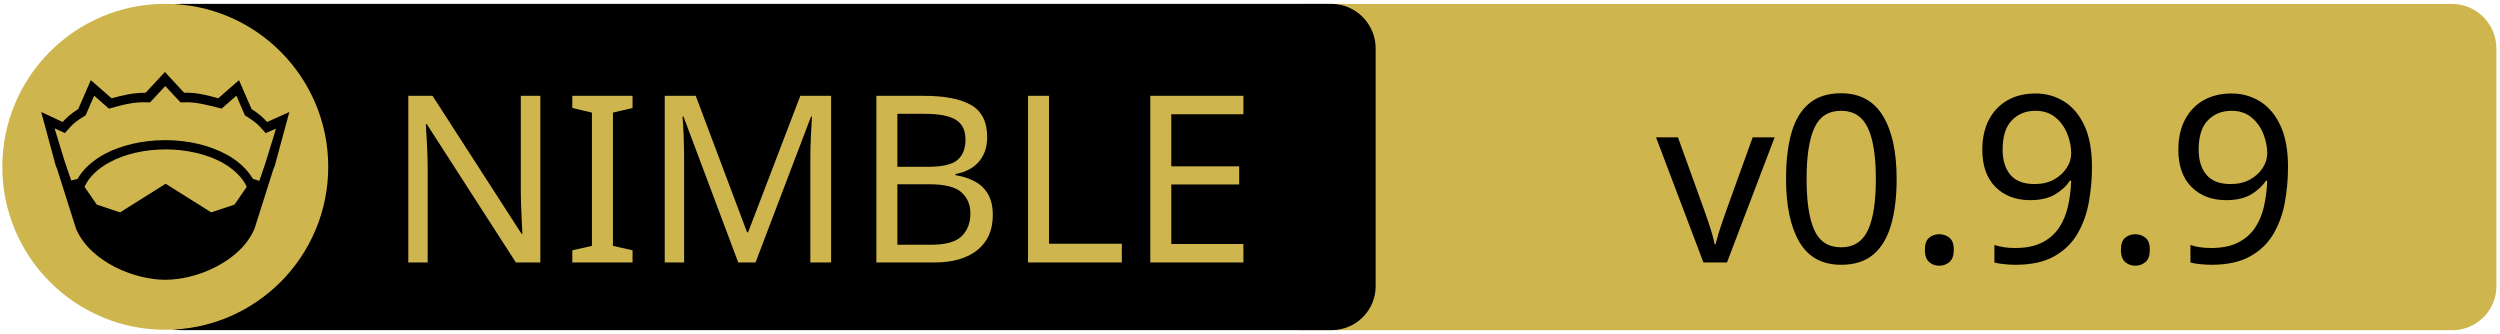
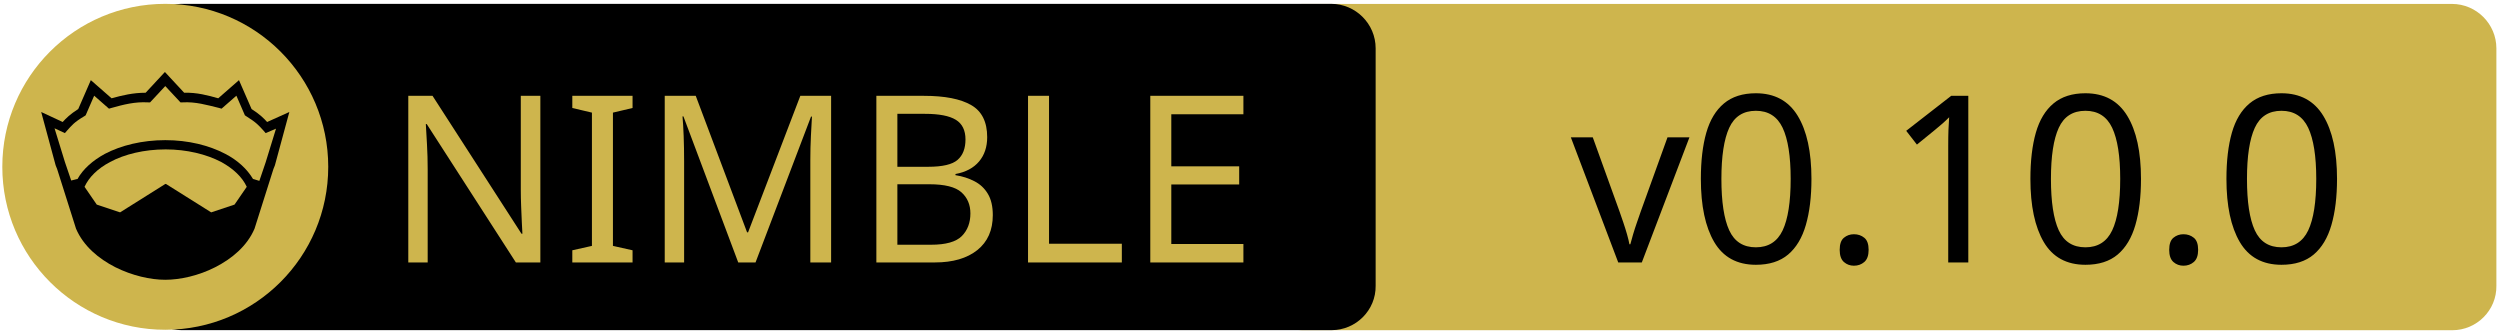
<svg xmlns="http://www.w3.org/2000/svg" xmlns:xlink="http://www.w3.org/1999/xlink" width="675" height="90" xml:space="preserve" version="1.1">
  <a xlink:href="https://github.com/luisacosta828/pgxcrown">
    <g>
      <path fill="#CEB54D" id="svg_15" d="m662.123,89.159l-310.5,0c-6.6,0 -12,-5.4 -12,-12l0,-64.1c0,-6.6 5.4,-12 12,-12l310.4,0c6.6,0 12,5.4 12,12l0,64.1c0.1,6.6 -5.3,12 -11.9,12z" />
      <path id="svg_1" d="m359.524,89.139l-310.5,0c-6.6,0 -12,-5.4 -12,-12l0,-64.1c0,-6.6 5.4,-12 12,-12l310.4,0c6.6,0 12,5.4 12,12l0,64.1c0.1,6.6 -5.3,12 -11.9,12z" />
      <rect id="svg_2" fill="none" height="45.9" width="315.3" class="st0" y="24.539" x="60.224" />
      <circle id="svg_4" fill="#CEB54D" r="44" cy="45.039" cx="44.624" class="st1" />
      <g id="XMLID_4_">
        <path id="svg_5" d="m78.124,30.239l-3.9,14.4l-0.4,1l-5.1,16.1c0,0 0,0 0,0c-2,4.7 -6.1,8.1 -10.6,10.4c-4.5,2.3 -9.5,3.4 -13.5,3.4c-4,0 -8.9,-1.1 -13.5,-3.4c-4.5,-2.3 -8.6,-5.7 -10.6,-10.4c0,0 0,0 0,0l-5.1,-16.1l-0.4,-1l-3.9,-14.4l5.8,2.7c0.9,-1 2,-2.1 4.2,-3.5l3.4,-7.8l5.6,4.9c2.9,-0.8 5.8,-1.5 9.2,-1.5l5.2,-5.6l5.2,5.6c3.4,-0.1 6.4,0.7 9.2,1.5l5.6,-4.9l3.4,7.8c2.2,1.4 3.3,2.5 4.2,3.5l6,-2.7z" />
        <g id="XMLID_6_">
          <g id="svg_6">
            <path id="svg_7" fill="#CEB54D" d="m66.624,50.439l-3.3,4.8l-6.3,2.1l-12.1,-7.6c-0.1,-0.1 -0.3,-0.1 -0.4,0l-12.1,7.6l-6.3,-2.1l-3.3,-4.8c1.2,-2.6 3.5,-4.9 6.9,-6.7c3.9,-2.1 9.2,-3.4 15,-3.4c5.7,0 11,1.3 15,3.4c3.3,1.8 5.7,4.1 6.9,6.7z" class="st1" />
          </g>
          <g id="svg_8" />
        </g>
        <g id="XMLID_5_">
          <g id="svg_9">
            <path id="svg_10" fill="#CEB54D" d="m74.524,34.739l-2.8,9.1l-1.7,5l-1.6,-0.5c0,0 -0.1,0 -0.1,0c-1.6,-2.7 -4.2,-5.1 -7.5,-6.8c-4.4,-2.3 -10,-3.7 -16.2,-3.7c-6.2,0 -11.9,1.4 -16.3,3.7c-3.3,1.8 -5.9,4.1 -7.4,6.8c0,0 -0.1,0 -0.1,0l-1.6,0.4l-1.7,-5l-2.8,-9.1l2.8,1.3l0.6,-0.7c1.2,-1.3 1.8,-2.2 4.7,-3.9l0.3,-0.2l2.3,-5.3l4,3.5l0.7,-0.2c3.2,-0.9 6.3,-1.7 9.8,-1.5l0.6,0l4.1,-4.4l4.1,4.4l0.6,0c3.5,-0.2 6.5,0.7 9.8,1.5l0.7,0.2l4,-3.5l2.3,5.3l0.3,0.2c2.9,1.8 3.5,2.6 4.7,3.9l0.6,0.7l2.8,-1.2z" class="st1" />
          </g>
          <g id="svg_11" />
        </g>
      </g>
      <text x="-442" y="-350.021" id="svg_16" font-size="63px" font-family="'PT Sans Caption', 'Tahoma', 'Helvetica Neue Medium', 'PT Sans', sans-serif" fill="#CEB54D" class="st1 st2 st3" transform="matrix(1 0 0 1 546.13 420.879)">NIMBLE</text>
-       <text x="-99.0" y="-350.012" id="svg_17" font-size="63.012px" font-family="'PT Sans Caption', 'Tahoma', 'Helvetica Neue Medium', 'PT Sans', sans-serif" fill="#000000" class="st1 st2 st3" transform="matrix(1 0 0 1 546.13 420.879)">v0.9.9</text>
+       <text x="-122.0" y="-350.012" id="svg_17" font-size="63.012px" font-family="'PT Sans Caption', 'Tahoma', 'Helvetica Neue Medium', 'PT Sans', sans-serif" fill="#000000" class="st1 st2 st3" transform="matrix(1 0 0 1 546.13 420.879)">v0.10.0</text>
    </g>
  </a>
</svg>
